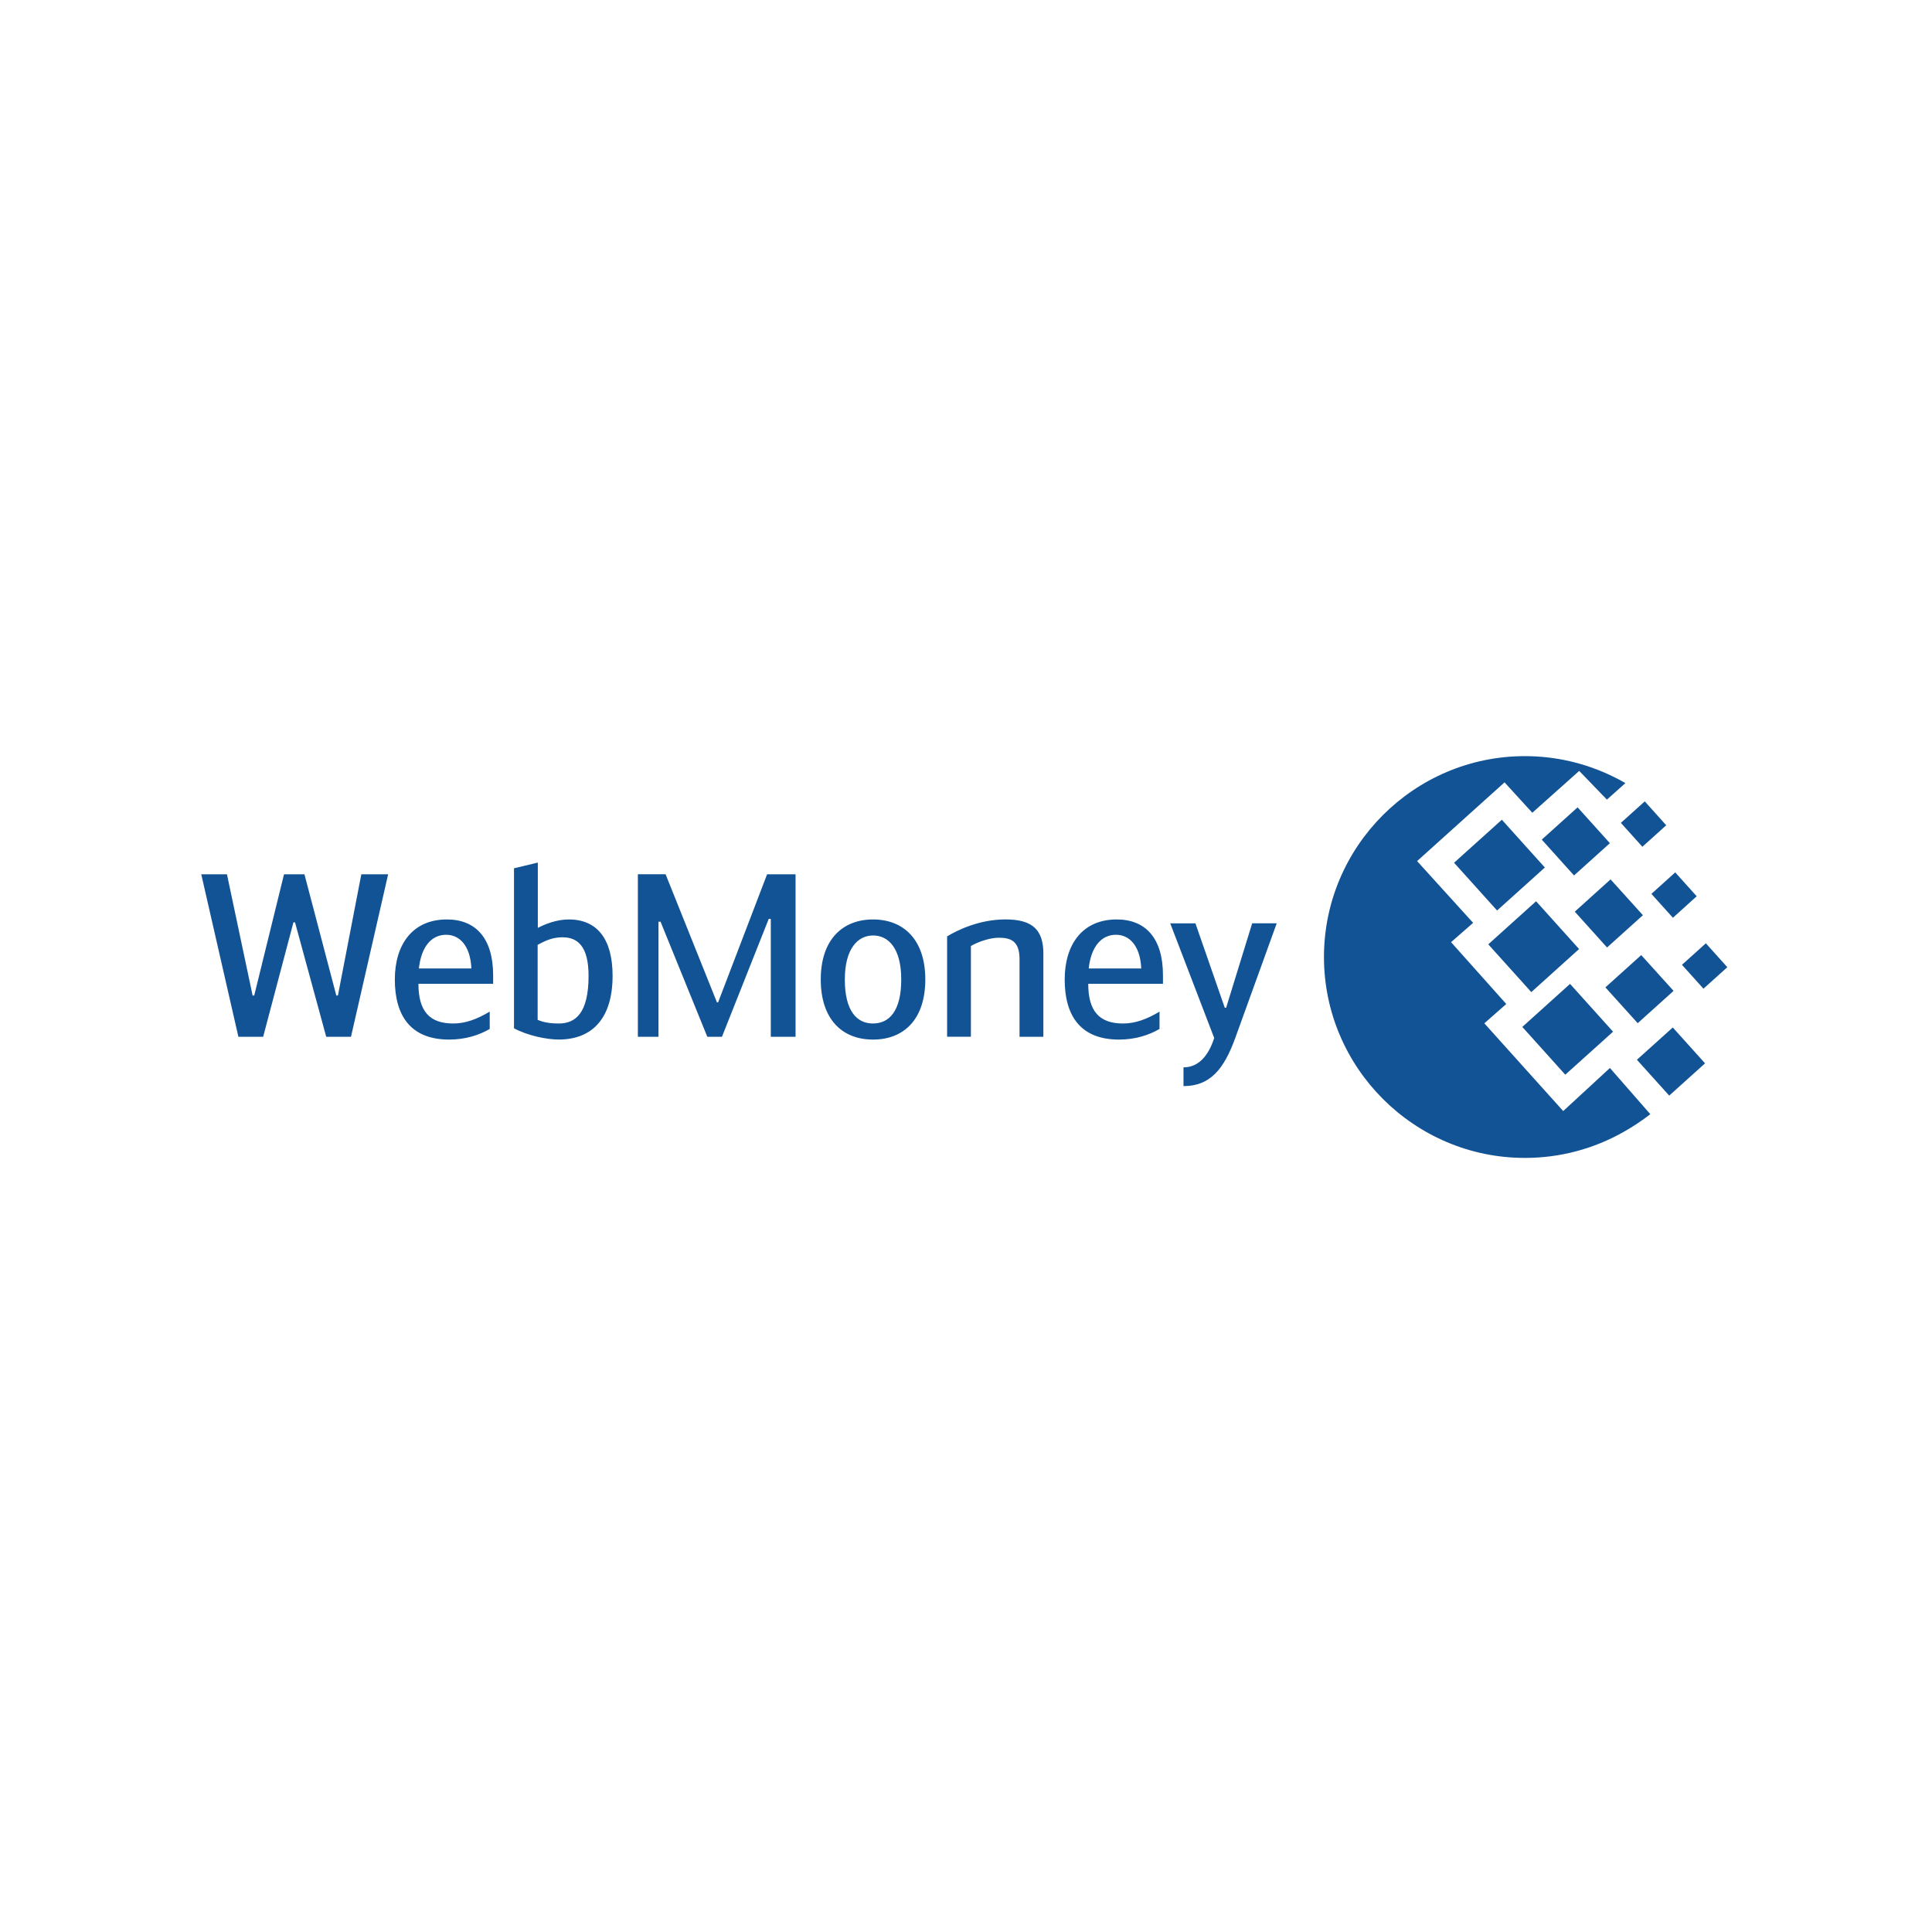
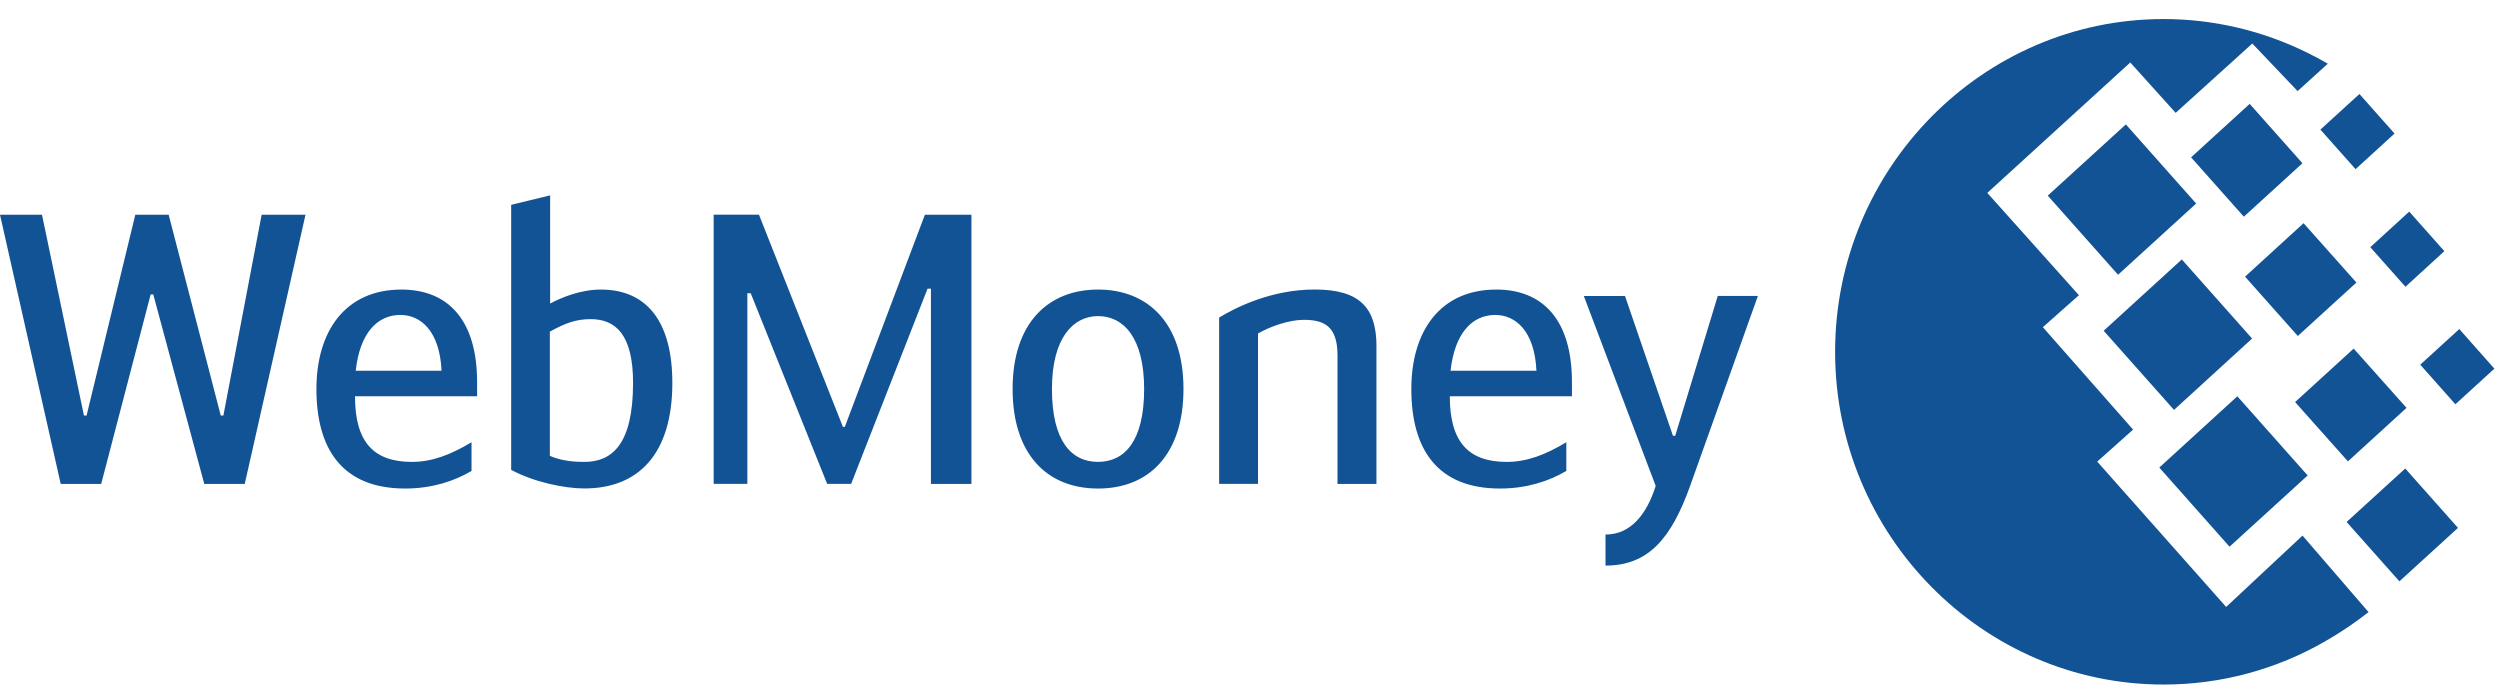
- <svg xmlns="http://www.w3.org/2000/svg" width="96" height="96" viewBox="0 0 96 96">
-   <path d="M22.204 45.687c-1.708 0-2.585 1.25-2.585 2.984 0 1.8.787 2.985 2.7 2.985.818 0 1.502-.228 2.015-.528v-.861c-.627.372-1.197.59-1.81.59-1.173 0-1.732-.601-1.732-1.97h3.712v-.419c.001-1.86-.876-2.781-2.3-2.781zm-1.39 2.435c.125-1.137.662-1.674 1.357-1.674.615 0 1.196.476 1.252 1.674h-2.608zm7.45-2.435c-.615 0-1.196.238-1.54.42v-3.246l-1.184.284v7.951c.684.364 1.618.558 2.223.558 1.652 0 2.676-1.038 2.676-3.169 0-1.82-.763-2.798-2.175-2.798zm-.501 5.17c-.286 0-.683-.022-1.048-.182V46.95c.456-.25.788-.376 1.24-.376.764 0 1.29.469 1.29 1.913 0 1.846-.639 2.37-1.482 2.37zm24.081-3.462v4.123H50.66v-3.863c0-.9-.442-1.06-1.028-1.06-.454 0-1.036.206-1.389.411v4.51h-1.182v-4.989c.512-.307 1.594-.842 2.904-.842 1.365.002 1.88.537 1.88 1.71zm-13.726-3.953h1.413v8.076H38.3V45.66h-.102l-2.324 5.857h-.728l-2.324-5.719h-.102v5.719h-1.025v-8.076h1.378l2.552 6.366h.057l2.435-6.366zm5.263 2.245c-1.504 0-2.598.99-2.598 2.984 0 1.947 1.038 2.985 2.598 2.985 1.56 0 2.597-1.038 2.597-2.985 0-1.995-1.094-2.984-2.597-2.984zm0 5.17c-.809 0-1.402-.624-1.402-2.186 0-1.539.65-2.188 1.402-2.188.775 0 1.401.65 1.401 2.188 0 1.562-.593 2.185-1.401 2.185zm36.615 2.21l2.008 2.296a10.88 10.88 0 0 1-1.313.873 9.904 9.904 0 0 1-4.92 1.3c-5.498 0-9.984-4.483-9.984-9.981 0-5.5 4.486-9.983 9.983-9.983a9.94 9.94 0 0 1 4.376 1.012c.209.099.414.208.62.327l-.919.822-1.377-1.427-2.33 2.079-1.38-1.51-4.346 3.912 2.785 3.069-1.096.96 2.743 3.072-1.09.96 3.919 4.36 2.321-2.14zm4.767-6.195l1.067 1.188-1.186 1.068-1.068-1.187 1.187-1.069zm-22.543-.994h1.22l-2.06 5.697c-.57 1.573-1.264 2.393-2.573 2.393v-.932c.775 0 1.253-.614 1.526-1.458l-2.185-5.698H59.4l1.458 4.194h.068l1.294-4.196zm-6.731-.191c-1.71 0-2.585 1.25-2.585 2.984 0 1.8.785 2.985 2.698 2.985.819 0 1.5-.228 2.014-.528v-.861c-.625.372-1.195.59-1.81.59-1.171 0-1.732-.601-1.732-1.97h3.713v-.419c.003-1.86-.875-2.781-2.298-2.781zm-1.392 2.435c.127-1.137.664-1.674 1.359-1.674.612 0 1.196.476 1.252 1.674h-2.611zm29.023 2.933l1.603 1.782-1.781 1.603-1.605-1.781 1.783-1.604zm-4.73-10.939l1.604 1.781-1.781 1.604-1.604-1.781 1.782-1.604zm-3.764.616l2.137 2.374-2.374 2.137-2.137-2.374 2.374-2.137zm5.229 6.349L78.25 45.3l1.778-1.604 1.607 1.78-1.781 1.604zm2.202-2.665l1.184-1.068 1.067 1.187-1.182 1.068-1.069-1.187zm-64.103-.974h1.333l-1.847 8.076h-1.23l-1.55-5.685h-.08l-1.504 5.685h-1.23L10 43.442h1.277l1.275 6.025h.08l1.481-6.025h1.014l1.584 6.025h.08l1.163-6.025zm63.424 7.4l-1.607-1.78 1.781-1.604 1.607 1.778-1.781 1.605zm-.838-9.954l1.187-1.068 1.067 1.187-1.185 1.068-1.069-1.187zm-4.45 8.409l-2.138-2.374 2.375-2.14 2.137 2.374-2.374 2.14zm1.688 4.104l-2.135-2.374 2.372-2.138 2.138 2.375-2.375 2.137z" fill-rule="nonzero" fill="#125395" />
+ <svg xmlns="http://www.w3.org/2000/svg" width="125px" height="35px" viewBox="0 0 125 35" version="1.1">
+   <defs />
+   <g id="🤼‍♂️-Playground" stroke="none" stroke-width="1" fill="none" fill-rule="evenodd">
+     <g id="Artboard" transform="translate(-1101, -530)" fill="#125395" fill-rule="nonzero">
+       <g id="webmoney" transform="translate(1101, 530)">
+         <path d="M20.072,14.478 C17.263,14.478 15.821,16.562 15.821,19.452 C15.821,22.452 17.115,24.427 20.262,24.427 C21.607,24.427 22.732,24.047 23.576,23.547 L23.576,22.112 C22.544,22.732 21.607,23.095 20.599,23.095 C18.669,23.095 17.75,22.093 17.75,19.812 L23.855,19.812 L23.855,19.113 C23.857,16.013 22.414,14.478 20.072,14.478 Z M17.786,18.537 C17.992,16.642 18.875,15.747 20.018,15.747 C21.03,15.747 21.985,16.54 22.077,18.537 L17.788,18.537 L17.786,18.537 Z M30.039,14.478 C29.028,14.478 28.072,14.875 27.507,15.178 L27.507,9.768 L25.559,10.242 L25.559,23.493 C26.684,24.1 28.22,24.423 29.215,24.423 C31.933,24.423 33.617,22.693 33.617,19.142 C33.617,16.108 32.362,14.478 30.039,14.478 Z M29.215,23.095 C28.745,23.095 28.092,23.058 27.492,22.792 L27.492,16.583 C28.242,16.167 28.788,15.957 29.531,15.957 C30.788,15.957 31.653,16.738 31.653,19.145 C31.653,22.222 30.602,23.095 29.215,23.095 Z M68.822,17.325 L68.822,24.197 L66.875,24.197 L66.875,17.758 C66.875,16.258 66.148,15.992 65.184,15.992 C64.438,15.992 63.48,16.335 62.9,16.677 L62.9,24.193 L60.956,24.193 L60.956,15.878 C61.798,15.367 63.577,14.475 65.732,14.475 C67.977,14.478 68.824,15.37 68.824,17.325 L68.822,17.325 Z M46.247,10.737 L48.571,10.737 L48.571,24.197 L46.546,24.197 L46.546,14.433 L46.378,14.433 L42.556,24.195 L41.359,24.195 L37.536,14.663 L37.368,14.663 L37.368,24.195 L35.683,24.195 L35.683,10.735 L37.949,10.735 L42.146,21.345 L42.24,21.345 L46.245,10.735 L46.247,10.737 Z M54.903,14.478 C52.429,14.478 50.63,16.128 50.63,19.452 C50.63,22.697 52.337,24.427 54.903,24.427 C57.469,24.427 59.174,22.697 59.174,19.452 C59.174,16.127 57.375,14.478 54.903,14.478 Z M54.903,23.095 C53.572,23.095 52.597,22.055 52.597,19.452 C52.597,16.887 53.666,15.805 54.903,15.805 C56.178,15.805 57.207,16.888 57.207,19.452 C57.207,22.055 56.232,23.093 54.903,23.093 L54.903,23.095 Z M115.125,26.778 L118.428,30.605 C117.743,31.142 117.022,31.629 116.268,32.06 C113.803,33.484 111.014,34.231 108.176,34.227 C99.133,34.227 91.755,26.755 91.755,17.592 C91.755,8.425 99.133,0.953 108.174,0.953 C110.669,0.952 113.131,1.529 115.372,2.64 C115.715,2.805 116.053,2.987 116.391,3.185 L114.88,4.555 L112.615,2.177 L108.783,5.642 L106.513,3.125 L99.365,9.645 L103.946,14.76 L102.143,16.36 L106.655,21.48 L104.862,23.08 L111.308,30.347 L115.125,26.78 L115.125,26.778 Z M122.965,16.453 L124.72,18.433 L122.77,20.213 L121.013,18.235 L122.965,16.453 Z M85.888,14.797 L87.895,14.797 L84.507,24.292 C83.569,26.913 82.428,28.28 80.275,28.28 L80.275,26.727 C81.549,26.727 82.336,25.703 82.785,24.297 L79.191,14.8 L81.25,14.8 L83.648,21.79 L83.76,21.79 L85.888,14.797 Z M74.817,14.478 C72.005,14.478 70.566,16.562 70.566,19.452 C70.566,22.452 71.857,24.427 75.003,24.427 C76.35,24.427 77.47,24.047 78.316,23.547 L78.316,22.112 C77.288,22.732 76.35,23.095 75.339,23.095 C73.413,23.095 72.49,22.093 72.49,19.812 L78.597,19.812 L78.597,19.113 C78.602,16.013 77.158,14.478 74.817,14.478 Z M72.528,18.537 C72.737,16.642 73.62,15.747 74.763,15.747 C75.77,15.747 76.73,16.54 76.822,18.537 L72.528,18.537 Z M120.263,23.425 L122.9,26.395 L119.97,29.067 L117.331,26.098 L120.263,23.425 Z M112.484,5.193 L115.122,8.162 L112.192,10.835 L109.554,7.867 L112.485,5.193 L112.484,5.193 Z M106.293,6.22 L109.808,10.177 L105.903,13.738 L102.388,9.782 L106.293,6.22 Z M114.893,16.802 L112.253,13.833 L115.178,11.16 L117.821,14.127 L114.891,16.8 L114.893,16.802 Z M118.515,12.36 L120.462,10.58 L122.217,12.558 L120.273,14.338 L118.515,12.36 Z M13.082,10.737 L15.275,10.737 L12.237,24.197 L10.214,24.197 L7.664,14.722 L7.533,14.722 L5.059,24.197 L3.036,24.197 L0,10.737 L2.1,10.737 L4.197,20.778 L4.329,20.778 L6.765,10.737 L8.433,10.737 L11.038,20.778 L11.169,20.778 L13.082,10.737 Z M117.398,23.07 L114.755,20.103 L117.684,17.43 L120.327,20.393 L117.398,23.068 L117.398,23.07 Z M116.02,6.48 L117.972,4.7 L119.727,6.678 L117.778,8.458 L116.02,6.48 Z M108.701,20.495 L105.184,16.538 L109.09,12.972 L112.605,16.928 L108.701,20.495 Z M111.477,27.335 L107.965,23.378 L111.867,19.815 L115.383,23.773 L111.477,27.335 Z" id="Shape" />
+       </g>
+     </g>
+   </g>
</svg>
